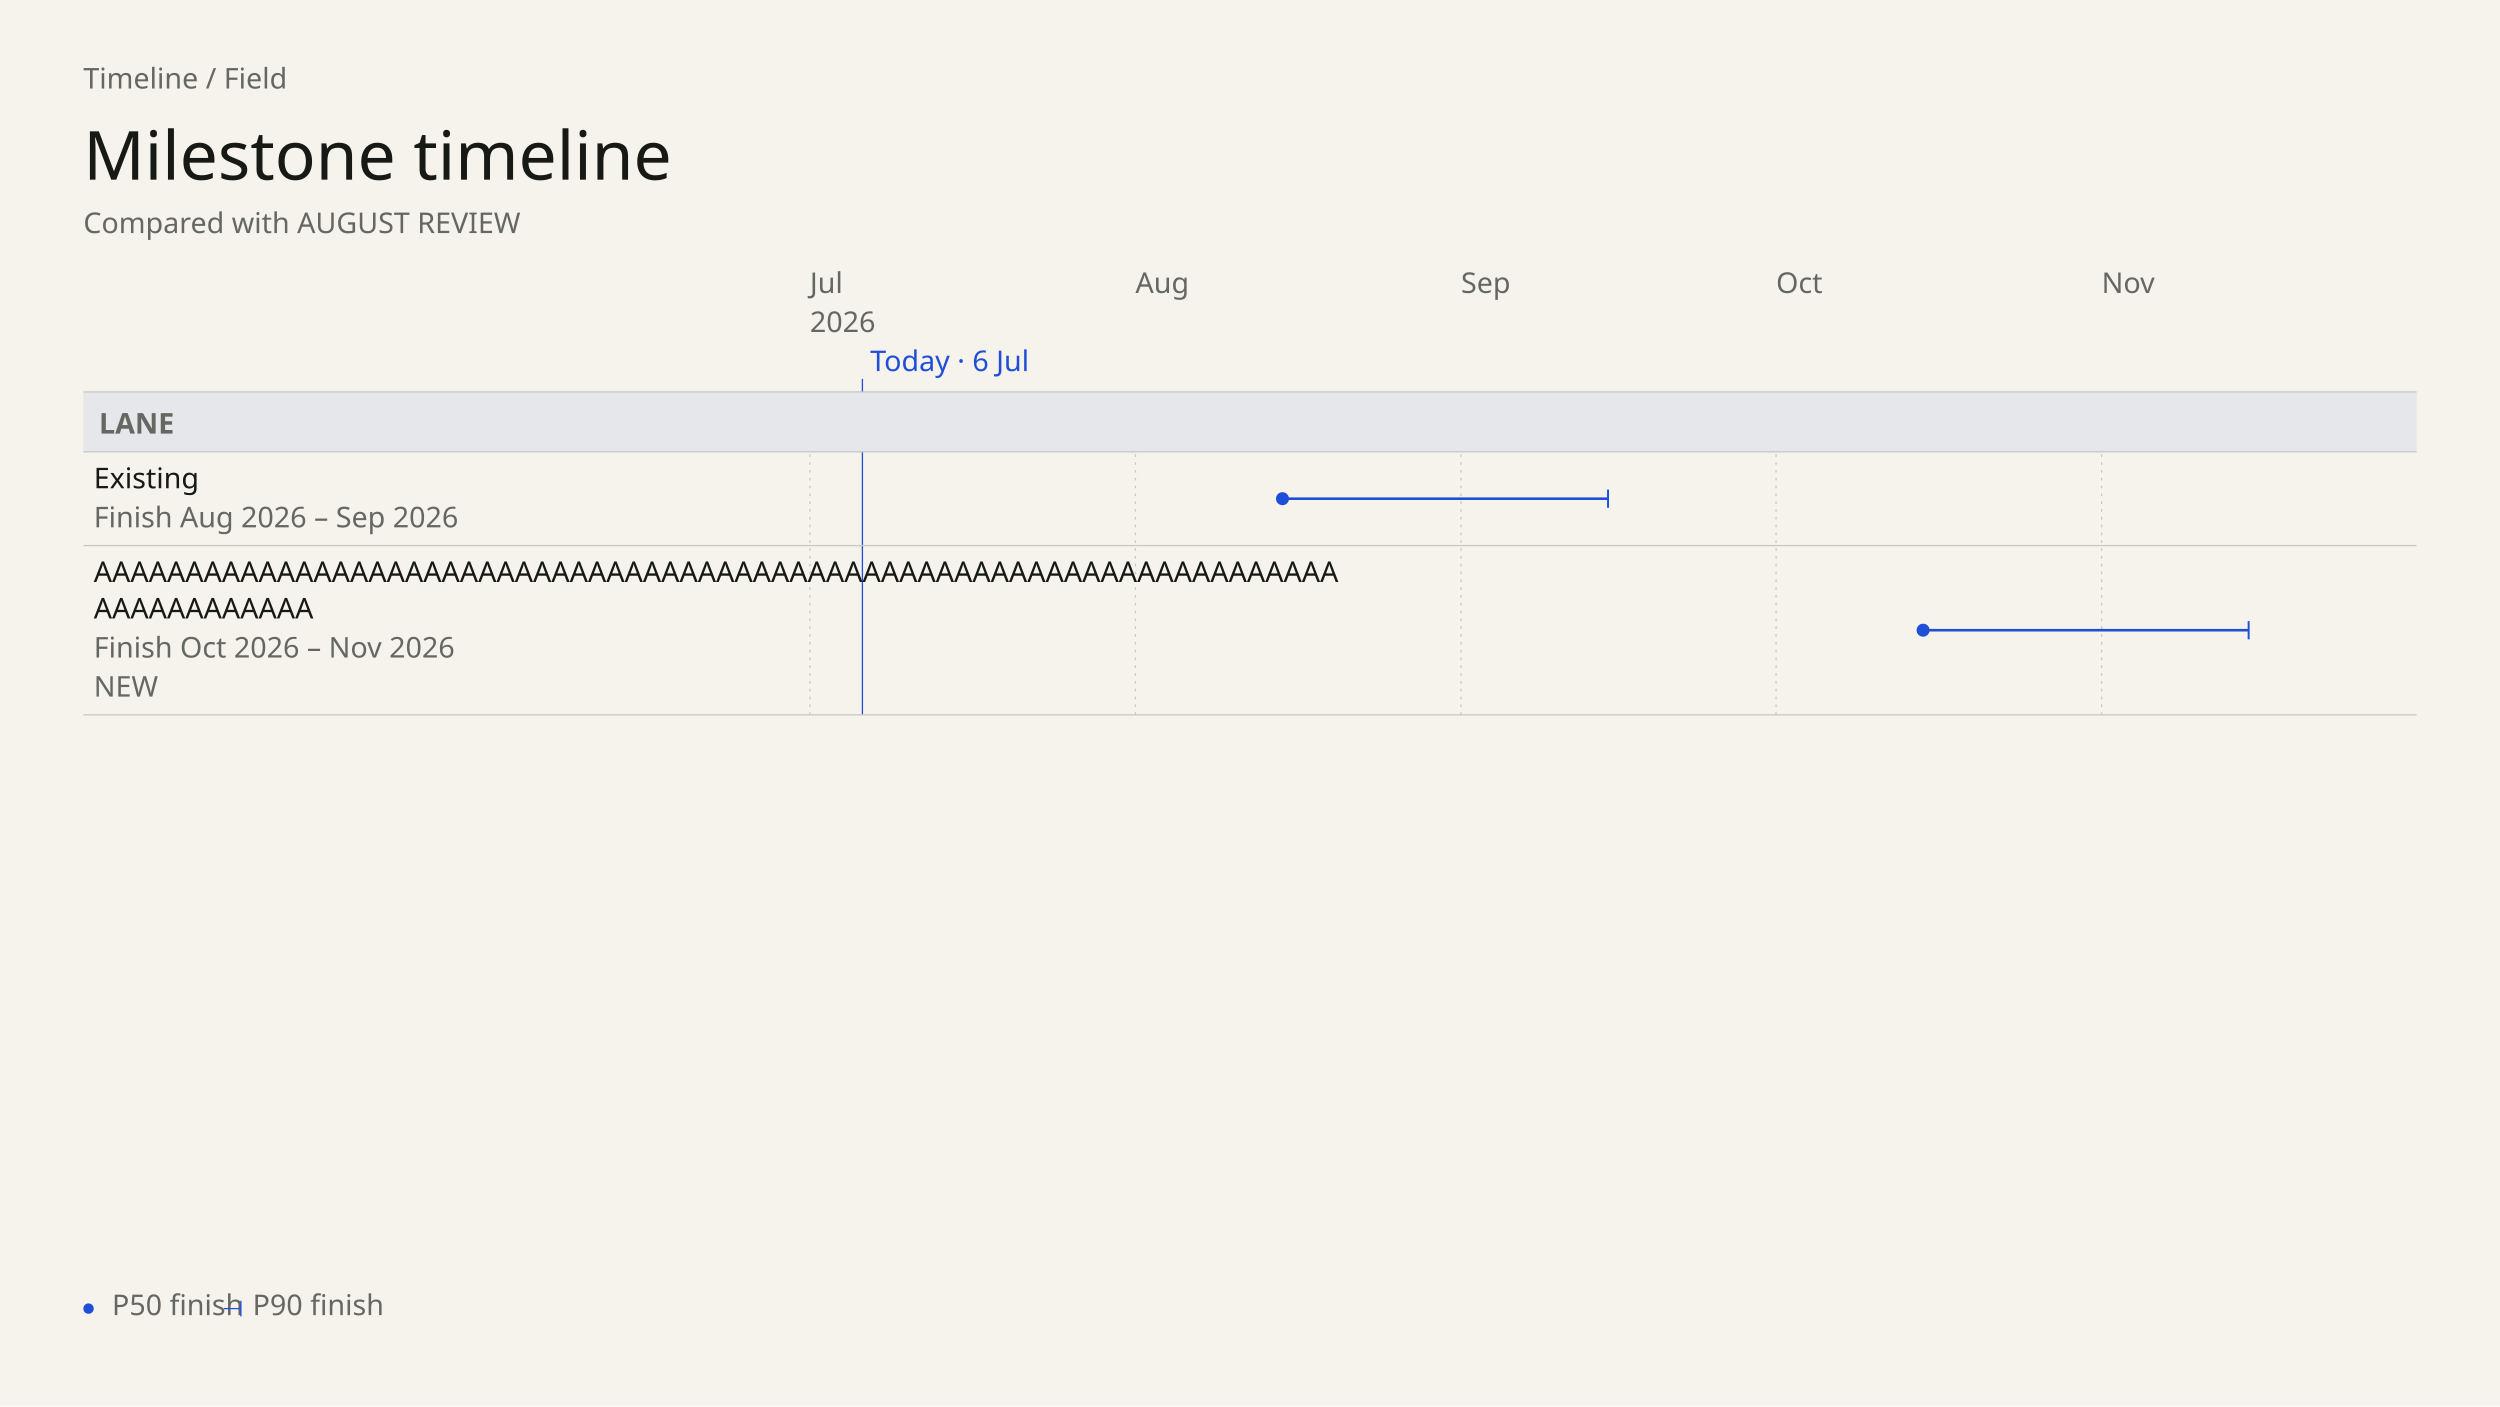
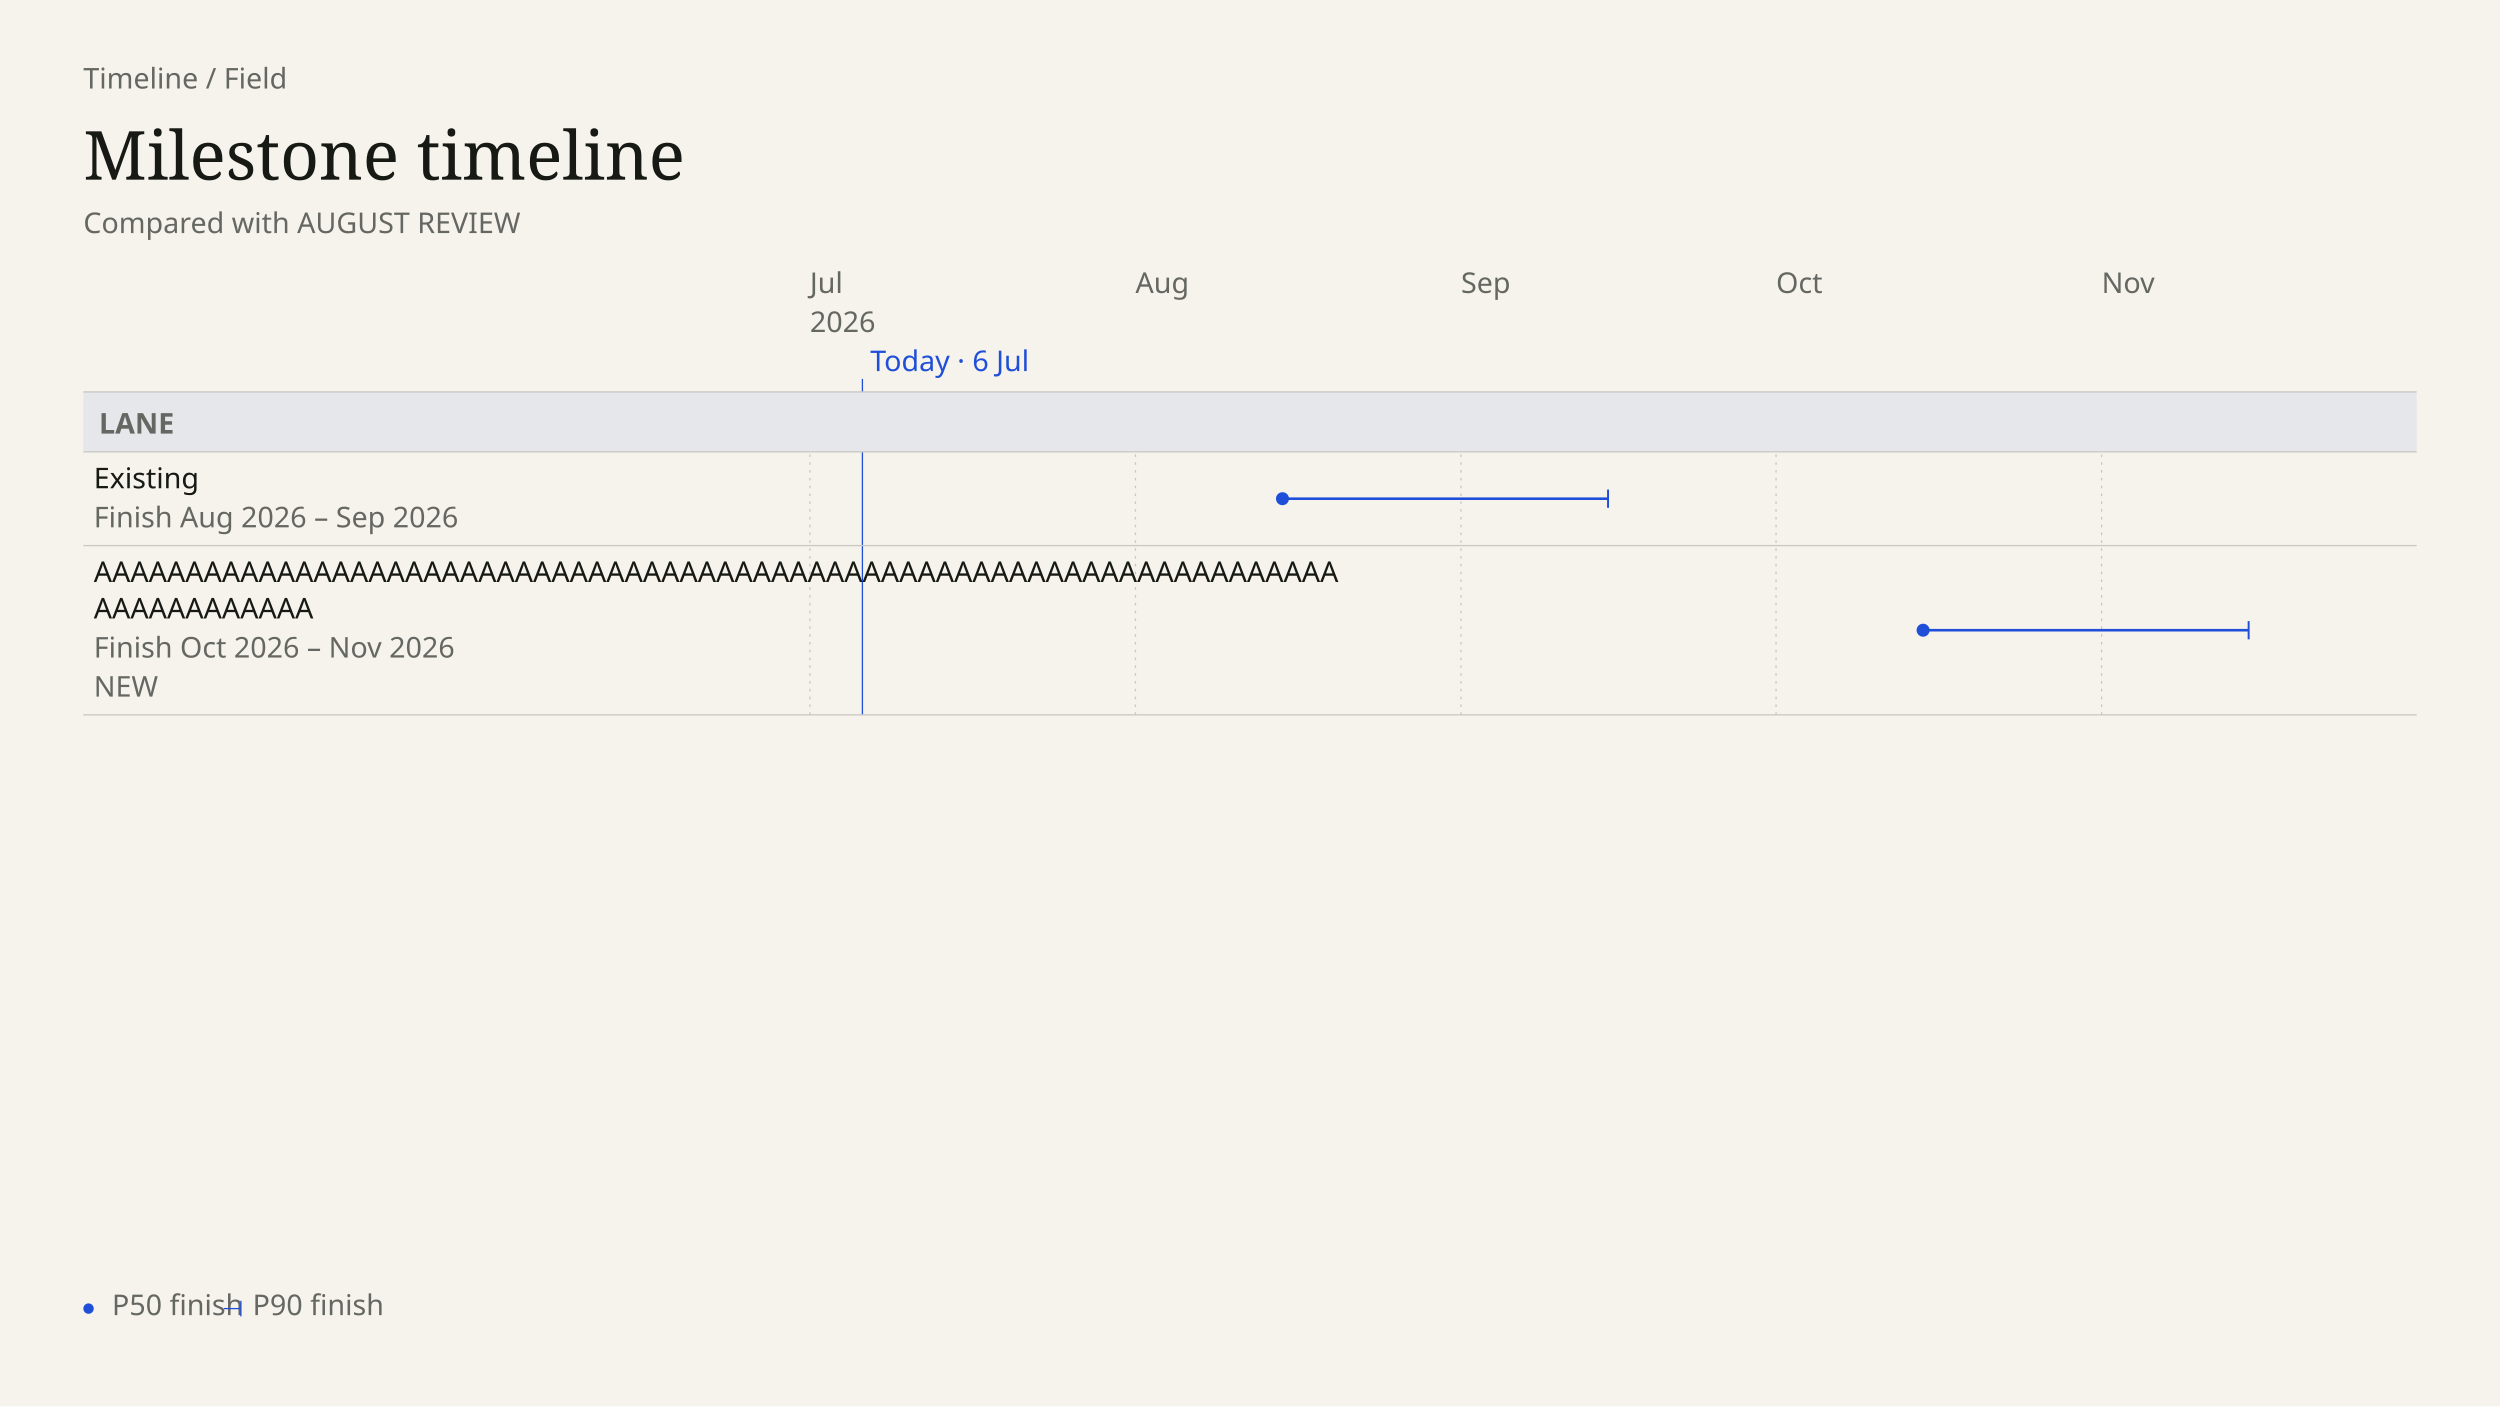
- <svg xmlns="http://www.w3.org/2000/svg" data-field="timeline" data-direction="field" data-body-top="301" data-body-bottom="976" data-content-bottom="549" data-scale="1" data-intent="presentation" data-field-palette="ocean" data-font="Chapter" data-font-floor="22" data-min-readable-scale="1" data-copy-field="complete" data-domain-lo="20635" data-domain-hi="20788" width="1920" height="1080" viewBox="0 0 1920 1080" font-family="DM Sans">
+ <svg xmlns="http://www.w3.org/2000/svg" data-field="timeline" data-direction="field" data-body-top="301" data-body-bottom="976" data-content-bottom="549" data-scale="1" data-intent="presentation" data-field-palette="ocean" data-font="Chapter" data-font-floor="22" data-min-readable-scale="1" data-copy-field="complete" data-domain-lo="20635" data-domain-hi="20788" width="1920" height="1080" viewBox="0 0 1920 1080" font-family="DM Sans, sans-serif">
  <rect x="0" y="0" width="1920" height="1080" fill="#F6F3ED" />
  <text x="64" y="68" font-size="22" fill="#656762">Timeline / Field</text>
-   <text x="64" y="138" font-size="52" fill="#171914" font-family="Instrument Serif" font-weight="400">Milestone timeline</text>
-   <text x="64" y="179" font-size="22" fill="#656762" font-family="DM Sans" font-weight="400">Compared with AUGUST REVIEW</text>
+   <text x="64" y="138" font-size="52" fill="#171914" font-family="Instrument Serif, serif" font-weight="400">Milestone timeline</text>
+   <text x="64" y="179" font-size="22" fill="#656762" font-family="DM Sans, sans-serif" font-weight="400">Compared with AUGUST REVIEW</text>
  <text x="622" y="225" font-size="22" fill="#656762" data-axis="tick">Jul</text>
  <text x="622" y="255" font-size="22" fill="#656762" data-axis="year">2026</text>
  <line stroke-dasharray="2 4" x1="622" y1="301" x2="622" y2="549" stroke="#c9c7c2" stroke-width="1" />
  <text x="872.03" y="225" font-size="22" fill="#656762" data-axis="tick">Aug</text>
  <line stroke-dasharray="2 4" x1="872.03" y1="301" x2="872.03" y2="549" stroke="#c9c7c2" stroke-width="1" />
  <text x="1122.05" y="225" font-size="22" fill="#656762" data-axis="tick">Sep</text>
  <line stroke-dasharray="2 4" x1="1122.05" y1="301" x2="1122.05" y2="549" stroke="#c9c7c2" stroke-width="1" />
  <text x="1364.01" y="225" font-size="22" fill="#656762" data-axis="tick">Oct</text>
  <line stroke-dasharray="2 4" x1="1364.01" y1="301" x2="1364.01" y2="549" stroke="#c9c7c2" stroke-width="1" />
  <text x="1614.04" y="225" font-size="22" fill="#656762" data-axis="tick">Nov</text>
  <line stroke-dasharray="2 4" x1="1614.04" y1="301" x2="1614.04" y2="549" stroke="#c9c7c2" stroke-width="1" />
  <line data-today="" x1="662.33" y1="291" x2="662.33" y2="549" stroke="#1F4FD8" stroke-width="1" />
  <text x="668.33" y="285" font-size="22" fill="#1F4FD8" data-axis="today">Today · 6 Jul</text>
  <rect data-lane="Lane" x="64" y="301" width="1792" height="46" fill="#e6e7eb" />
  <line x1="64" y1="301" x2="1856" y2="301" stroke="#c9c7c2" stroke-width="1" />
  <line x1="64" y1="347" x2="1856" y2="347" stroke="#c9c7c2" stroke-width="1" />
-   <text x="76" y="333" font-size="22" fill="#656762" font-family="DM Sans" font-weight="600">LANE</text>
+   <text x="76" y="333" font-size="22" fill="#656762" font-family="DM Sans, sans-serif" font-weight="600">LANE</text>
  <g data-field-item="lane|existing" data-field-timing="forecast" data-field-state="forecast" data-field-p50-day="2026-08-15" data-field-p90-day="2026-09-15" data-source-line="0">
    <rect stroke="none" x="64" y="347" width="1792" height="72" fill="transparent" />
-     <text x="72" y="375" font-size="22" fill="#171914" font-family="DM Sans" font-weight="500" pointer-events="none">Existing</text>
-     <text x="72" y="405" font-size="22" fill="#656762" font-family="DM Sans" font-weight="400" pointer-events="none">Finish Aug 2026 – Sep 2026</text>
+     <text x="72" y="375" font-size="22" fill="#171914" font-family="DM Sans, sans-serif" font-weight="500" pointer-events="none">Existing</text>
+     <text x="72" y="405" font-size="22" fill="#656762" font-family="DM Sans, sans-serif" font-weight="400" pointer-events="none">Finish Aug 2026 – Sep 2026</text>
    <g pointer-events="none">
      <line data-ms="whisker" stroke-width="2" width="250.03" x1="984.94" y1="383" x2="1234.97" y2="383" stroke="#1F4FD8" />
      <line data-ms="p90" stroke-width="1.5" x1="1234.97" y1="376" x2="1234.97" y2="390" stroke="#1F4FD8" />
      <circle data-ms="p50" data-mskey="lane|existing" data-next="" cx="984.94" cy="383" r="5" fill="#1F4FD8" />
    </g>
    <line x1="64" y1="419" x2="1856" y2="419" stroke="#c9c7c2" stroke-width="1" />
  </g>
  <g data-field-item="lane|aaaaaaaaaaaaaaaaaaaaaaaaaaaaaaaaaaaaaaaaaaaaaaaaaaaaaaaaaaaaaaaaaaaaaaaaaaaaaaaa" data-field-timing="forecast" data-field-state="forecast" data-field-p50-day="2026-10-15" data-field-p90-day="2026-11-15" data-source-line="1">
    <rect stroke="none" x="64" y="419" width="1792" height="130" fill="transparent" />
-     <text x="72" y="447" font-size="22" fill="#171914" font-family="DM Sans" font-weight="500" pointer-events="none">AAAAAAAAAAAAAAAAAAAAAAAAAAAAAAAAAAAAAAAAAAAAAAAAAAAAAAAAAAAAAAAAAAAA</text>
-     <text x="72" y="475" font-size="22" fill="#171914" font-family="DM Sans" font-weight="500" pointer-events="none">AAAAAAAAAAAA</text>
-     <text x="72" y="505" font-size="22" fill="#656762" font-family="DM Sans" font-weight="400" pointer-events="none">Finish Oct 2026 – Nov 2026</text>
-     <text x="72" y="535" font-size="22" fill="#656762" font-family="DM Sans" font-weight="400" pointer-events="none">NEW</text>
+     <text x="72" y="447" font-size="22" fill="#171914" font-family="DM Sans, sans-serif" font-weight="500" pointer-events="none">AAAAAAAAAAAAAAAAAAAAAAAAAAAAAAAAAAAAAAAAAAAAAAAAAAAAAAAAAAAAAAAAAAAA</text>
+     <text x="72" y="475" font-size="22" fill="#171914" font-family="DM Sans, sans-serif" font-weight="500" pointer-events="none">AAAAAAAAAAAA</text>
+     <text x="72" y="505" font-size="22" fill="#656762" font-family="DM Sans, sans-serif" font-weight="400" pointer-events="none">Finish Oct 2026 – Nov 2026</text>
+     <text x="72" y="535" font-size="22" fill="#656762" font-family="DM Sans, sans-serif" font-weight="400" pointer-events="none">NEW</text>
    <g pointer-events="none">
      <line data-ms="whisker" stroke-width="2" width="250.03" x1="1476.93" y1="484" x2="1726.95" y2="484" stroke="#1F4FD8" />
      <line data-ms="p90" stroke-width="1.5" x1="1726.95" y1="477" x2="1726.95" y2="491" stroke="#1F4FD8" />
      <circle data-ms="p50" data-mskey="lane|aaaaaaaaaaaaaaaaaaaaaaaaaaaaaaaaaaaaaaaaaaaaaaaaaaaaaaaaaaaaaaaaaaaaaaaaaaaaaaaa" cx="1476.93" cy="484" r="5" fill="#1F4FD8" />
    </g>
    <line x1="64" y1="549" x2="1856" y2="549" stroke="#c9c7c2" stroke-width="1" />
  </g>
  <circle cx="68" cy="1005" r="4" fill="#1F4FD8" />
  <text x="86" y="1010" font-size="22" fill="#656762">P50 finish</text>
  <line x1="172" y1="1005" x2="185" y2="1005" stroke="#1F4FD8" stroke-width="1" />
  <line x1="185" y1="999" x2="185" y2="1011" stroke="#1F4FD8" stroke-width="1" />
  <text x="194" y="1010" font-size="22" fill="#656762">P90 finish</text>
</svg>
